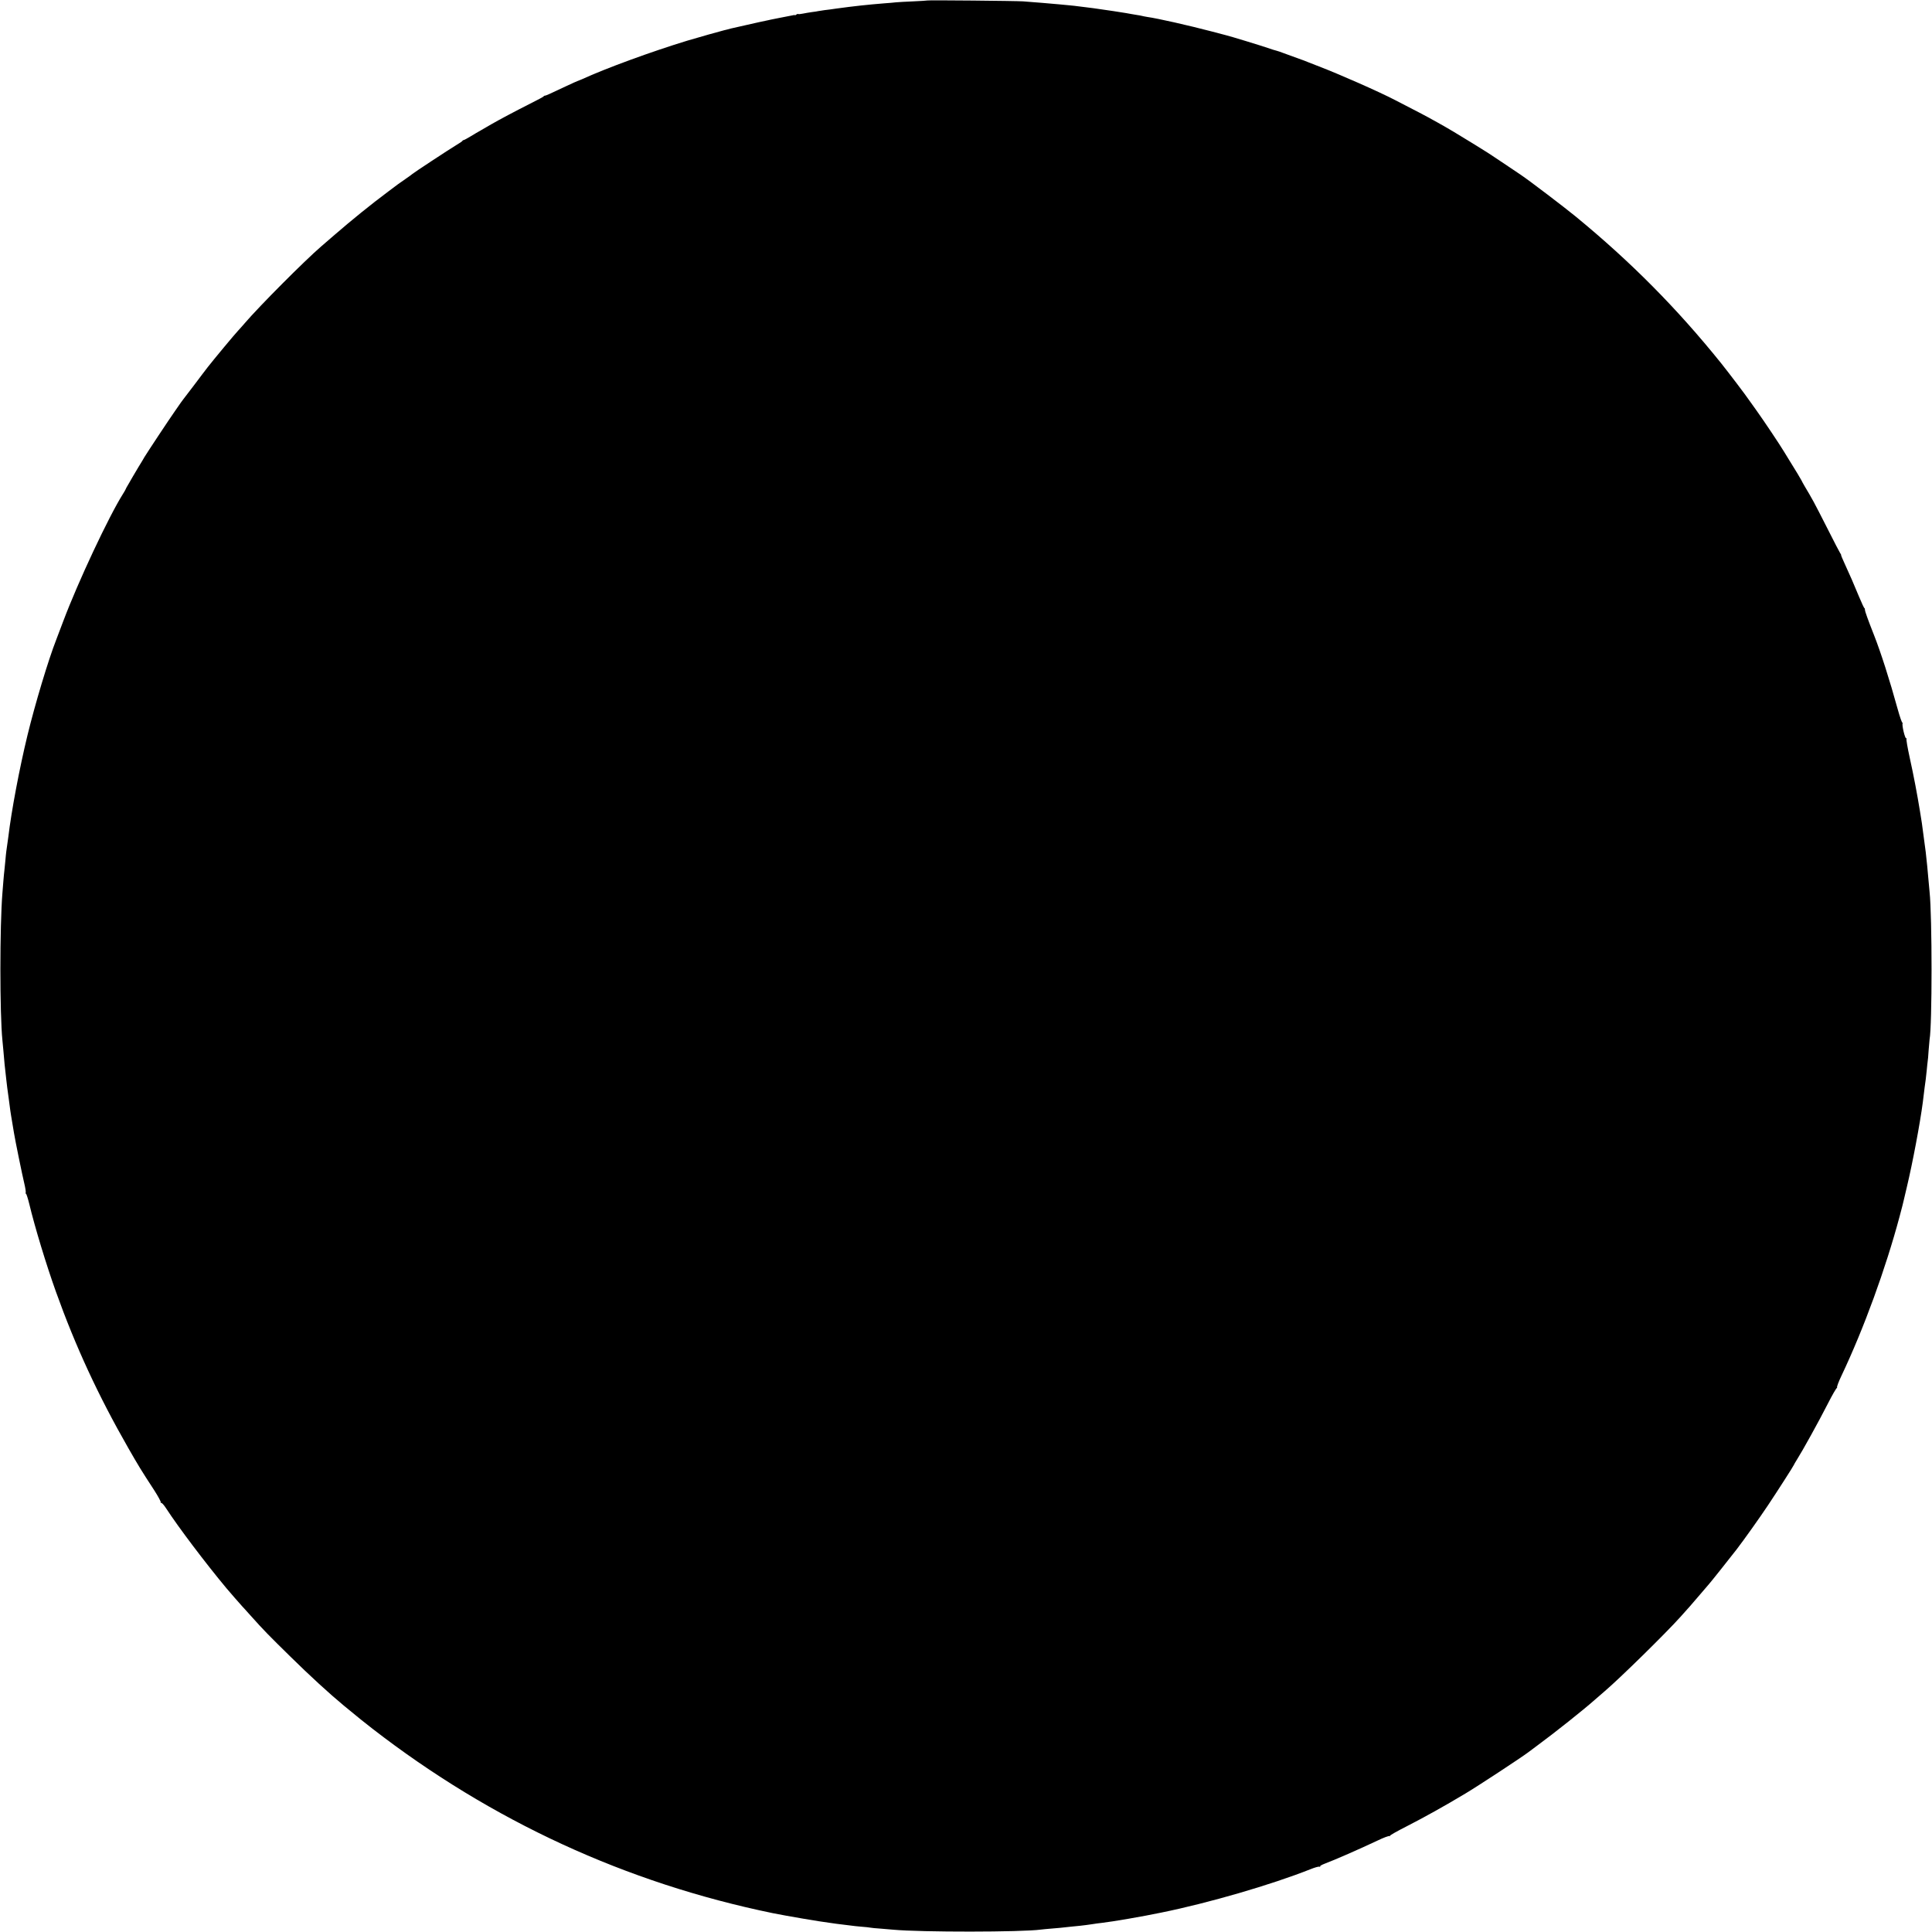
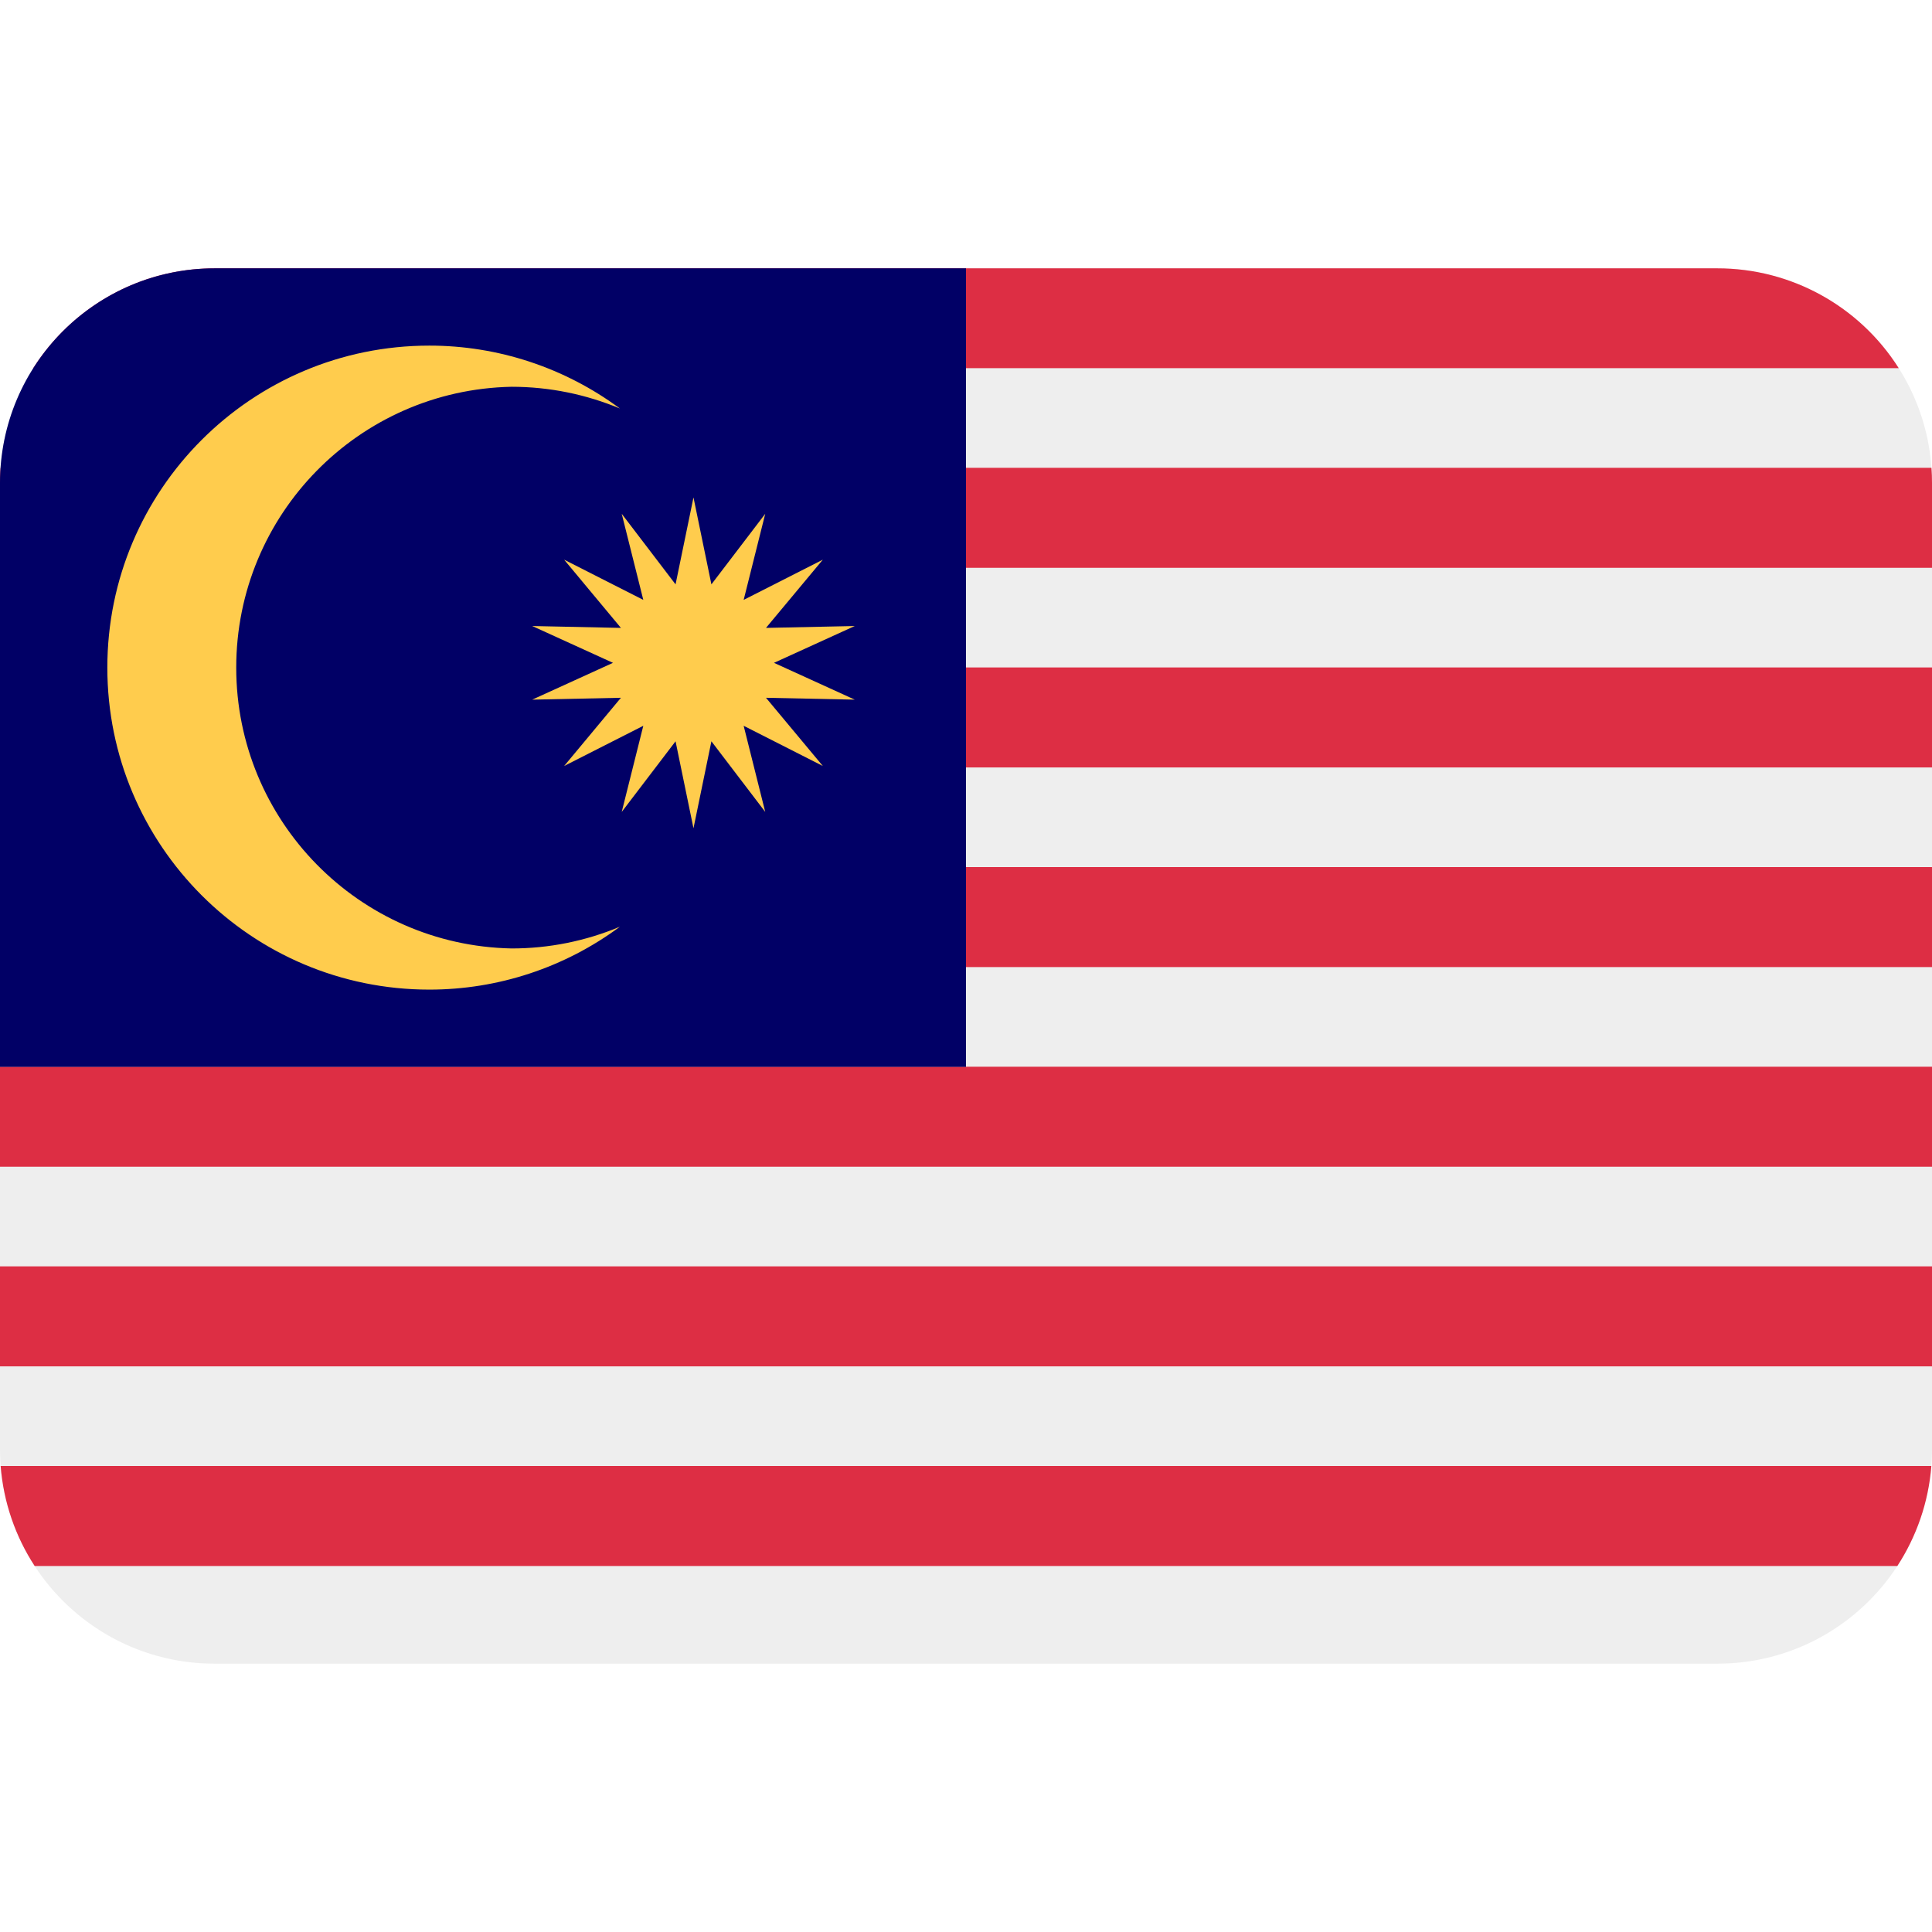
- <svg xmlns="http://www.w3.org/2000/svg" version="1.0" width="2000pt" height="2000pt" viewBox="0 0 2000 2000" preserveAspectRatio="xMidYMid meet">
-   <g transform="translate(0,2000) scale(0.1,-0.1)" fill="#000000" stroke="none">
-     <path d="M9599 19995 c-2 -1 -67 -6 -144 -9 -77 -3 -158 -8 -180 -10 -22 -3 -74 -7 -115 -10 -175 -14 -316 -29 -505 -55 -38 -6 -92 -13 -120 -16 -27 -4 -57 -8 -65 -10 -8 -2 -37 -7 -65 -10 -27 -4 -70 -11 -94 -16 -24 -5 -46 -7 -49 -4 -3 2 -11 0 -19 -6 -7 -6 -13 -9 -13 -6 0 3 -19 1 -42 -5 -24 -5 -79 -16 -123 -24 -44 -9 -84 -16 -90 -18 -5 -2 -28 -6 -50 -11 -22 -4 -107 -23 -190 -42 -82 -19 -158 -36 -168 -38 -10 -2 -27 -7 -37 -10 -10 -3 -27 -7 -37 -9 -27 -6 -264 -73 -378 -107 -362 -110 -847 -287 -1092 -400 -24 -10 -45 -19 -47 -19 -3 0 -53 -23 -113 -51 -180 -85 -211 -99 -222 -99 -5 0 -11 -3 -13 -7 -1 -5 -64 -38 -138 -75 -158 -80 -320 -166 -405 -215 -33 -20 -80 -47 -105 -61 -25 -14 -74 -42 -109 -64 -34 -21 -67 -38 -71 -38 -5 0 -10 -3 -12 -7 -1 -5 -32 -26 -68 -47 -70 -42 -442 -287 -450 -296 -3 -4 -34 -26 -70 -51 -35 -24 -71 -49 -80 -56 -8 -6 -53 -40 -100 -75 -185 -138 -377 -294 -555 -448 -60 -52 -123 -106 -139 -120 -173 -149 -641 -619 -791 -794 -27 -32 -60 -68 -71 -80 -27 -27 -258 -305 -313 -376 -24 -30 -88 -116 -144 -190 -56 -74 -104 -137 -107 -140 -3 -3 -14 -18 -26 -35 -11 -16 -37 -53 -57 -82 -73 -104 -289 -431 -322 -485 -5 -10 -32 -55 -60 -100 -27 -46 -54 -92 -61 -103 -6 -11 -25 -44 -42 -73 -18 -29 -32 -55 -32 -58 0 -2 -12 -23 -27 -47 -146 -231 -465 -910 -618 -1317 -26 -69 -59 -154 -72 -190 -83 -211 -221 -672 -298 -989 -84 -346 -167 -786 -199 -1056 -5 -39 -12 -90 -21 -150 -2 -16 -7 -61 -10 -100 -3 -38 -8 -83 -10 -100 -2 -16 -7 -64 -10 -105 -4 -41 -8 -97 -10 -125 -28 -341 -28 -1252 0 -1524 2 -20 7 -67 10 -106 11 -132 16 -180 20 -210 2 -16 6 -57 10 -90 4 -33 8 -71 10 -85 2 -14 9 -63 15 -110 17 -129 20 -153 25 -180 3 -14 7 -41 10 -60 3 -19 7 -46 10 -60 3 -14 7 -41 10 -60 11 -70 86 -437 106 -519 11 -46 18 -90 15 -98 -3 -8 -2 -12 2 -9 4 2 20 -46 35 -107 58 -242 176 -630 276 -909 203 -567 438 -1075 749 -1618 106 -185 132 -228 269 -438 40 -62 70 -118 67 -124 -4 -6 -3 -8 3 -5 6 4 30 -22 53 -58 127 -195 404 -562 623 -825 38 -45 145 -168 162 -186 11 -12 50 -54 86 -95 144 -161 190 -207 416 -429 197 -194 403 -383 553 -507 150 -124 220 -180 295 -238 1236 -957 2625 -1597 4145 -1910 138 -28 495 -89 589 -100 30 -4 61 -8 70 -10 9 -1 45 -6 81 -10 36 -4 72 -9 81 -10 9 -2 52 -6 95 -10 43 -3 86 -8 94 -10 8 -2 56 -7 105 -10 50 -4 108 -9 130 -11 287 -27 1336 -26 1530 1 17 2 64 7 105 10 71 5 113 10 205 20 22 2 67 7 100 10 33 4 85 10 115 15 30 5 80 12 110 15 105 12 416 65 612 106 492 100 1138 288 1544 449 42 17 83 29 91 26 8 -3 12 -2 9 3 -3 5 16 16 42 26 116 44 360 151 551 241 62 30 118 51 125 47 6 -3 8 -3 4 2 -4 4 73 48 170 97 187 96 391 209 611 341 128 76 578 372 651 427 19 15 62 46 95 71 178 131 475 367 590 469 22 19 69 60 104 90 168 144 630 598 786 771 44 49 89 99 100 112 11 12 58 67 105 122 47 55 87 102 90 105 8 7 223 277 287 360 81 106 229 314 323 454 100 150 270 415 270 421 0 3 15 28 33 57 57 90 220 384 315 570 49 97 94 174 98 170 4 -4 4 -2 1 4 -4 7 17 63 47 125 232 490 455 1103 600 1644 30 112 38 146 42 164 2 8 16 71 33 140 60 251 137 660 166 881 10 83 13 105 19 155 4 28 9 64 11 80 2 17 7 62 11 100 3 39 8 77 9 86 2 9 7 61 10 115 4 55 9 106 10 115 27 142 27 1273 0 1525 -2 21 -7 71 -10 109 -6 77 -23 250 -30 305 -9 73 -36 276 -40 300 -2 14 -11 70 -20 125 -28 172 -64 363 -106 553 -22 100 -37 187 -33 194 4 6 3 8 -3 5 -12 -7 -47 139 -37 156 4 6 3 9 -1 4 -5 -4 -28 61 -51 145 -82 298 -174 585 -244 763 -62 157 -93 243 -94 261 0 12 -3 20 -5 18 -3 -2 -29 53 -58 123 -70 168 -75 179 -148 340 -21 45 -37 84 -36 87 1 4 -3 12 -9 19 -5 6 -63 118 -128 247 -65 129 -132 258 -147 285 -16 28 -36 64 -45 80 -10 17 -31 54 -49 83 -17 29 -31 55 -31 57 0 3 -68 116 -130 215 -5 8 -27 44 -49 80 -50 83 -209 320 -286 428 -33 46 -67 94 -75 105 -42 62 -211 284 -293 387 -457 568 -936 1051 -1506 1519 -117 96 -477 370 -566 430 -94 64 -322 216 -341 228 -10 6 -80 49 -154 96 -142 88 -264 161 -365 217 -33 18 -80 44 -105 58 -39 21 -91 49 -340 177 -165 86 -581 269 -785 347 -44 17 -93 36 -110 43 -16 7 -70 28 -120 45 -49 17 -112 40 -140 51 -27 11 -59 21 -70 24 -11 2 -52 15 -92 29 -67 23 -390 122 -430 131 -10 2 -76 20 -148 39 -245 64 -557 135 -671 151 -21 4 -46 8 -55 11 -9 2 -32 7 -50 9 -19 3 -45 7 -59 10 -14 3 -36 7 -50 9 -43 7 -109 18 -133 21 -39 6 -181 26 -207 30 -14 2 -50 7 -80 10 -30 3 -66 8 -80 10 -14 2 -54 7 -90 10 -36 3 -83 8 -105 10 -85 8 -253 22 -375 31 -69 5 -987 14 -991 9z" />
-   </g>
+ <svg xmlns="http://www.w3.org/2000/svg" viewBox="0 0 36 36">
+   <path fill="#EEE" d="M36 27a4 4 0 0 1-4 4H4a4 4 0 0 1-4-4V9a4 4 0 0 1 4-4h28a4 4 0 0 1 4 4v18z" />
+   <path fill="#DD2E44" d="M.646 29.18h34.708c.354-.544.58-1.18.634-1.863H.012c.054.684.28 1.32.634 1.863ZM36 23.597v1.863H0v-1.863h36Zm0-1.857v-1.863H0v1.863h36ZM0 16.157v1.863h36v-1.863H0ZM36 14.3v-1.863H0V14.3h36ZM0 9v1.58h36V9c0-.095-.003-.19-.01-.283H.01C.003 8.811 0 8.905 0 9Zm4-4C2.578 5 1.33 5.742.62 6.86h34.76A3.997 3.997 0 0 0 32 5H4Z" />
+   <path fill="#010066" d="M18 5H4a4 4 0 0 0-4 4v10.88h18V5z" />
+   <path fill="#FFCC4D" d="M9.534 17.673a5.234 5.234 0 0 1-.001-10.466c.715 0 1.397.146 2.018.405A5.958 5.958 0 0 0 8 6.44a6 6 0 0 0 0 12 5.958 5.958 0 0 0 3.551-1.172 5.21 5.21 0 0 1-2.017.405z" />
+   <path fill="#FFCC4D" d="m12.922 9.269.334 1.62 1.003-1.315-.402 1.604 1.475-.749-1.059 1.271 1.654-.035-1.505.686 1.505.686-1.654-.035 1.059 1.271-1.475-.749.402 1.605-1.003-1.316-.334 1.621-.334-1.621-1.003 1.316.402-1.605-1.475.749 1.058-1.271-1.653.035 1.505-.686-1.505-.686 1.653.035-1.058-1.271 1.475.749-.402-1.604 1.003 1.315z" />
</svg>
